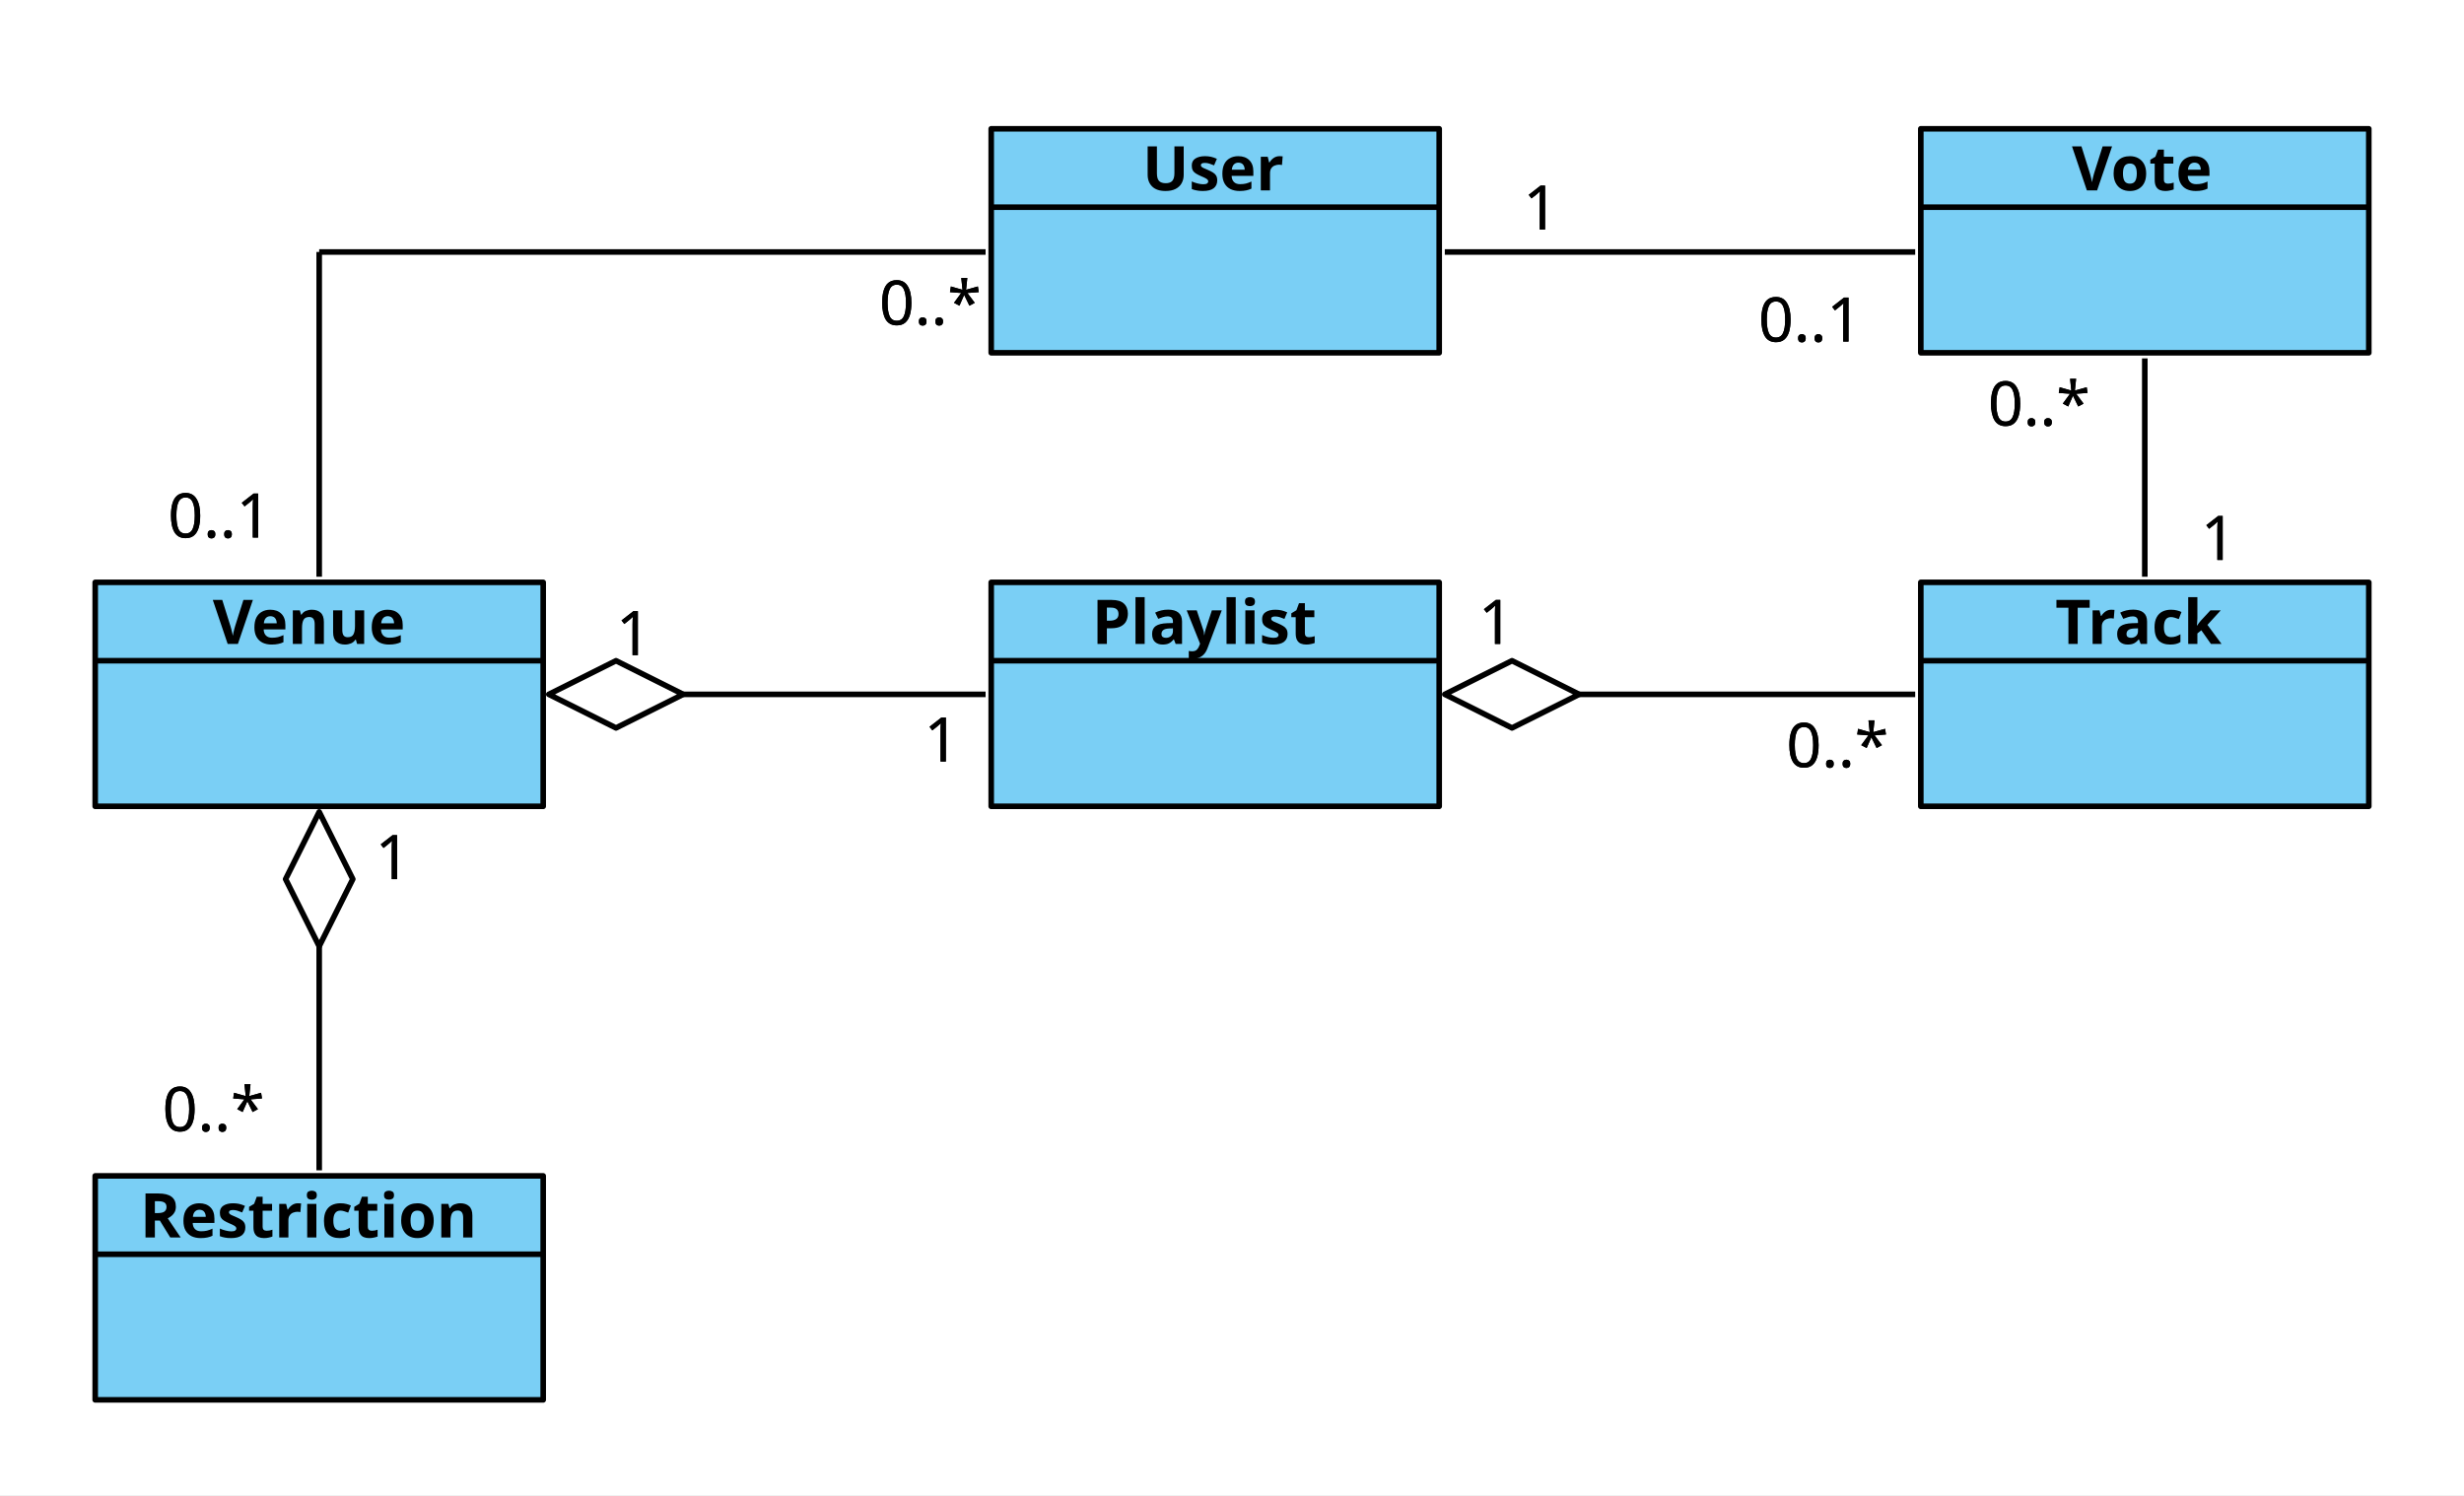
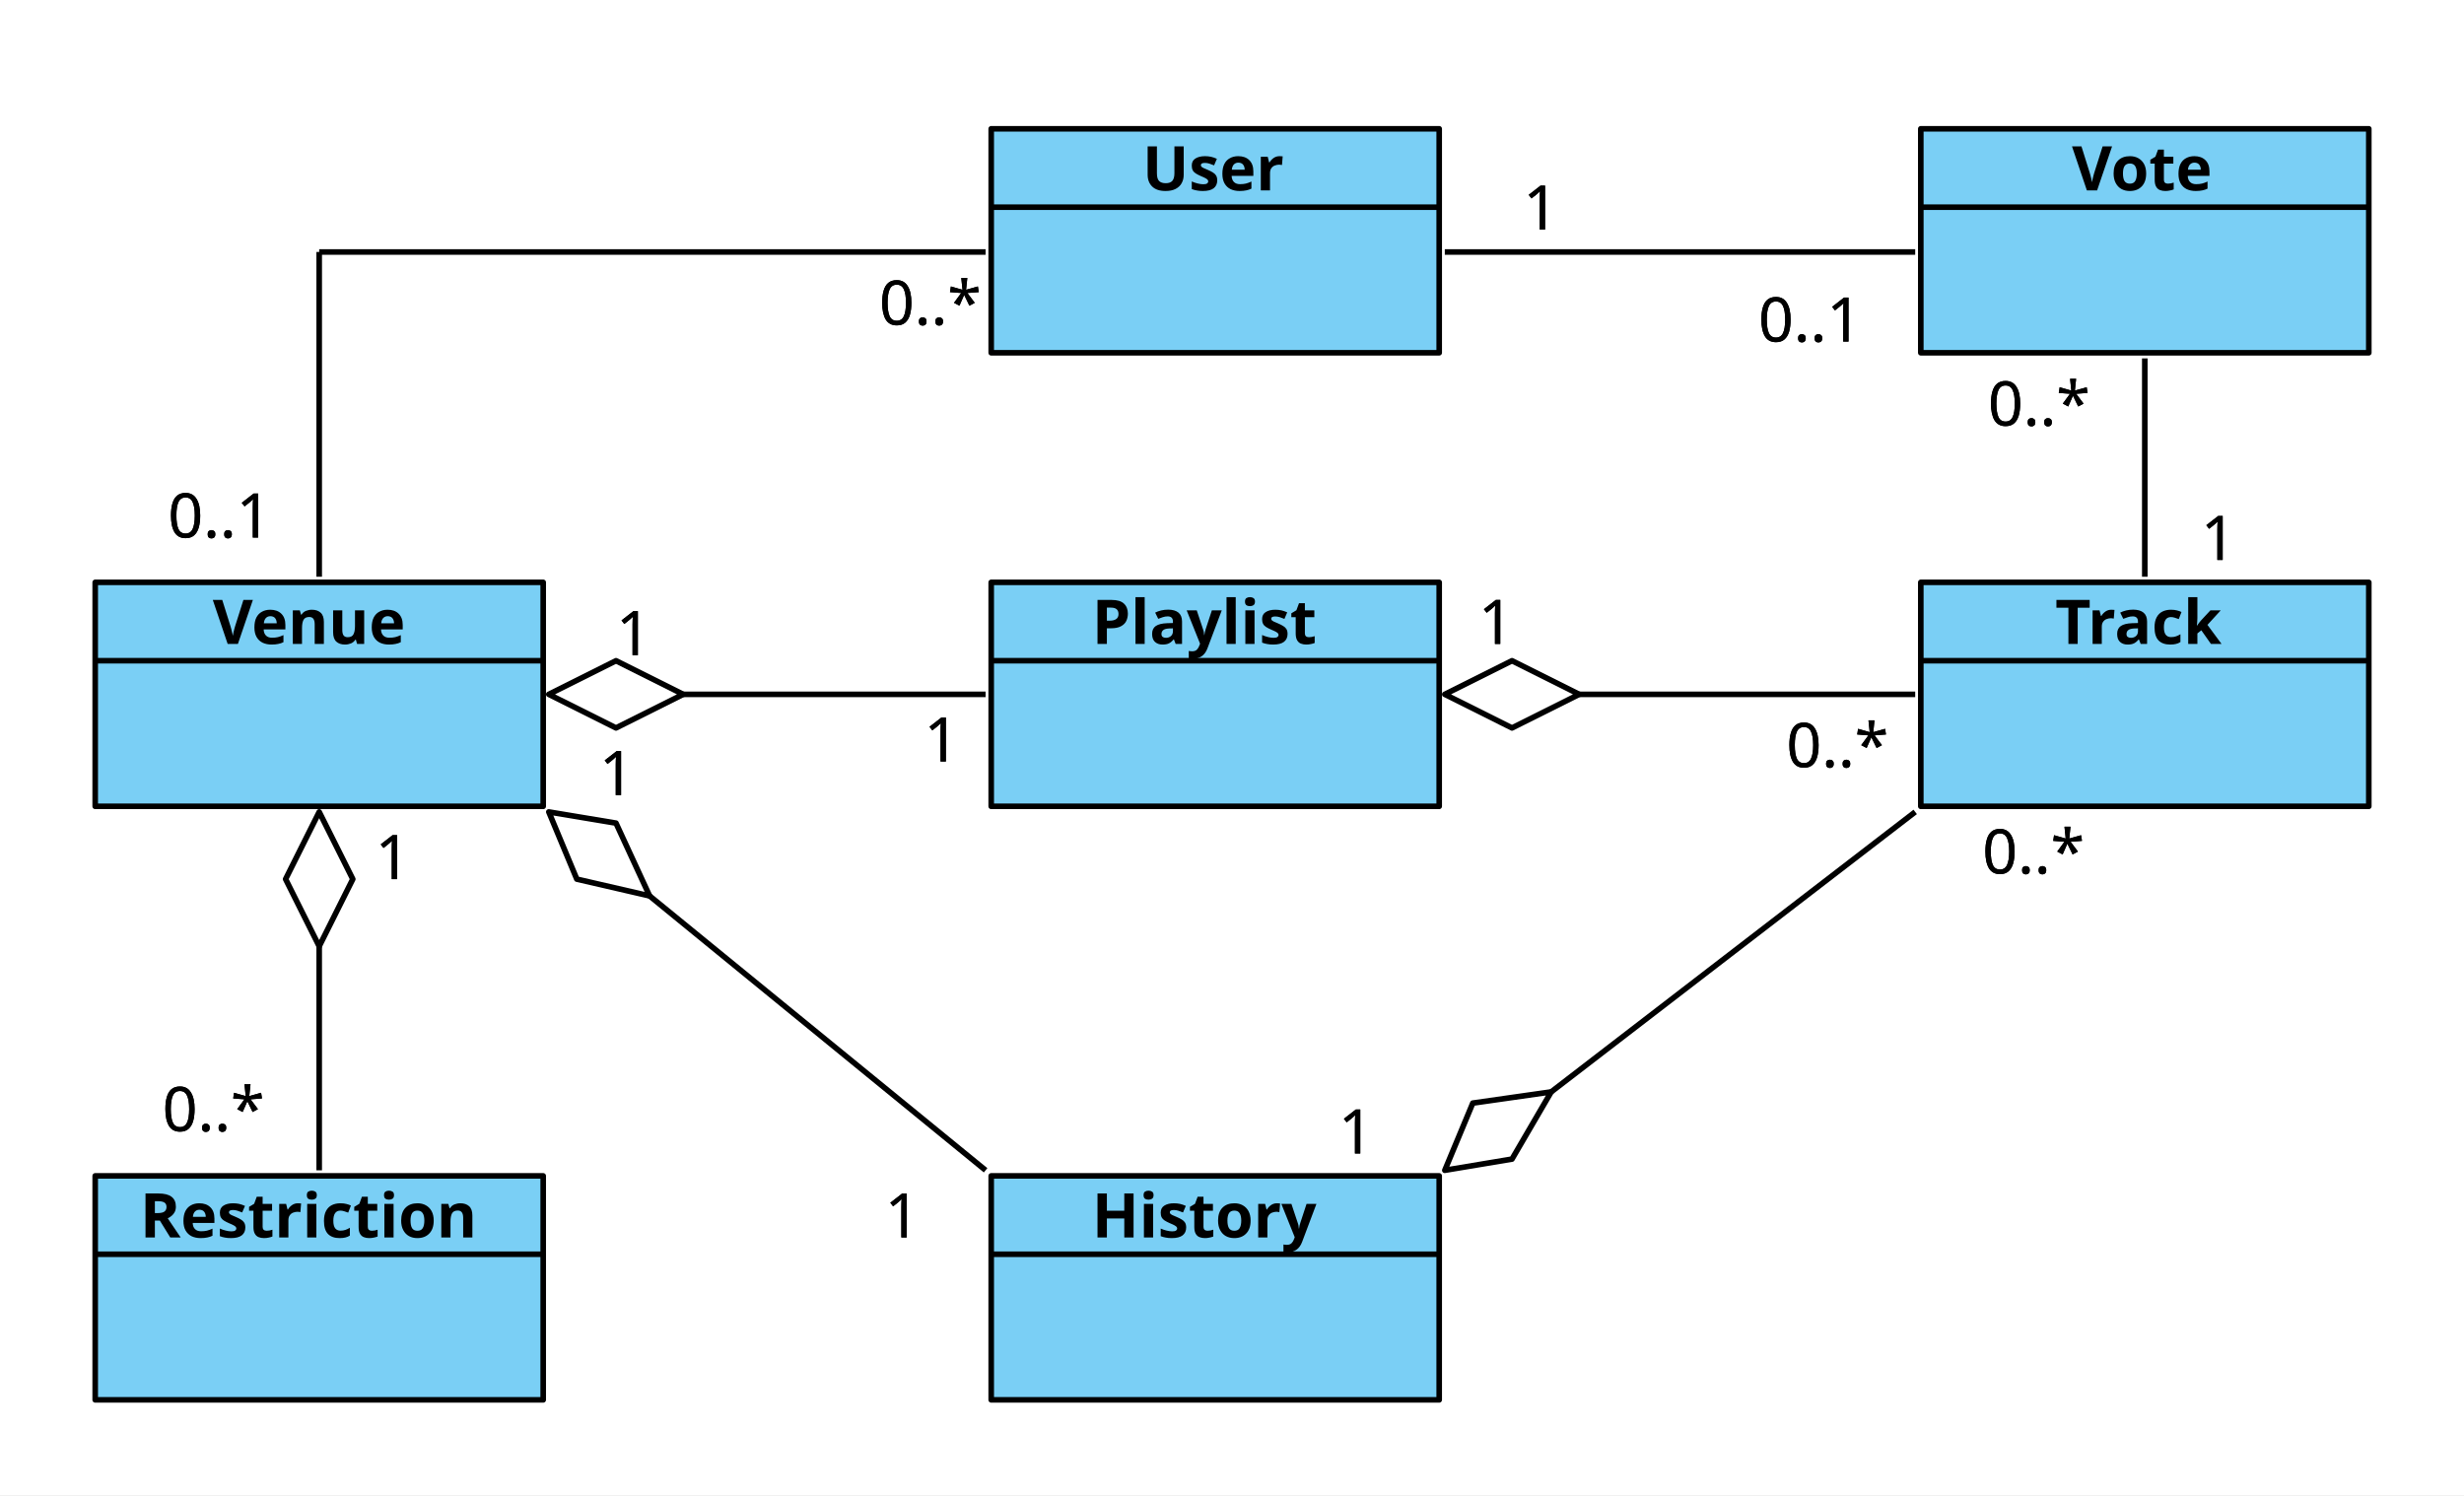
<svg xmlns="http://www.w3.org/2000/svg" fill-opacity="0" color-rendering="auto" color-interpolation="auto" stroke="rgb(0,0,0)" text-rendering="auto" stroke-linecap="square" width="440" stroke-miterlimit="10" stroke-opacity="0" shape-rendering="auto" fill="rgb(0,0,0)" stroke-dasharray="none" font-weight="normal" stroke-width="1" height="267" font-family="'Dialog'" font-style="normal" stroke-linejoin="miter" font-size="12" stroke-dashoffset="0" image-rendering="auto">
  <defs id="genericDefs" />
  <g>
    <defs id="defs1">
      <clipPath clipPathUnits="userSpaceOnUse" id="clipPath1">
        <path d="M-9 -9 L89 -9 L89 49 L-9 49 L-9 -9 Z" />
      </clipPath>
      <clipPath clipPathUnits="userSpaceOnUse" id="clipPath2">
        <path d="M0 0 L0 26 L80 26 L80 0 Z" />
      </clipPath>
      <clipPath clipPathUnits="userSpaceOnUse" id="clipPath3">
        <path d="M0 0 L80 0 L80 14 L0 14 L0 0 Z" />
      </clipPath>
      <clipPath clipPathUnits="userSpaceOnUse" id="clipPath4">
        <path d="M-9 -9 L36 -9 L36 23 L-9 23 L-9 -9 Z" />
      </clipPath>
      <clipPath clipPathUnits="userSpaceOnUse" id="clipPath5">
        <path d="M0 0 L27 0 L27 14 L0 14 L0 0 Z" />
      </clipPath>
      <clipPath clipPathUnits="userSpaceOnUse" id="clipPath6">
        <path d="M-9 -9 L49 -9 L49 49 L-9 49 L-9 -9 Z" />
      </clipPath>
      <clipPath clipPathUnits="userSpaceOnUse" id="clipPath7">
        <path d="M0 0 L40 0 L40 40 L0 40 L0 0 Z" />
      </clipPath>
      <clipPath clipPathUnits="userSpaceOnUse" id="clipPath8">
        <path d="M-9 -9 L49 -9 L49 23 L-9 23 L-9 -9 Z" />
      </clipPath>
      <clipPath clipPathUnits="userSpaceOnUse" id="clipPath9">
        <path d="M0 0 L40 0 L40 14 L0 14 L0 0 Z" />
      </clipPath>
      <clipPath clipPathUnits="userSpaceOnUse" id="clipPath10">
+         <path d="M-2 -2 L180 -2 L180 166 L-2 166 L-2 -2 Z" />
+       </clipPath>
+       <clipPath clipPathUnits="userSpaceOnUse" id="clipPath11">
        <path d="M-2 -2 L102 -2 L102 141 L-2 141 L-2 -2 Z" />
      </clipPath>
-       <clipPath clipPathUnits="userSpaceOnUse" id="clipPath11">
+       <clipPath clipPathUnits="userSpaceOnUse" id="clipPath12">
        <path d="M-2 -2 L180 -2 L180 102 L-2 102 L-2 -2 Z" />
      </clipPath>
-       <clipPath clipPathUnits="userSpaceOnUse" id="clipPath12">
+       <clipPath clipPathUnits="userSpaceOnUse" id="clipPath13">
        <path d="M-2 -2 L102 -2 L102 166 L-2 166 L-2 -2 Z" />
      </clipPath>
-       <clipPath clipPathUnits="userSpaceOnUse" id="clipPath13">
+       <clipPath clipPathUnits="userSpaceOnUse" id="clipPath14">
        <path d="M-2 -2 L186 -2 L186 102 L-2 102 L-2 -2 Z" />
      </clipPath>
-       <clipPath clipPathUnits="userSpaceOnUse" id="clipPath14">
+       <clipPath clipPathUnits="userSpaceOnUse" id="clipPath15">
        <path d="M-2 -2 L221 -2 L221 160 L-2 160 L-2 -2 Z" />
+       </clipPath>
+       <clipPath clipPathUnits="userSpaceOnUse" id="clipPath16">
+         <path d="M-2 -2 L186 -2 L186 166 L-2 166 L-2 -2 Z" />
      </clipPath>
    </defs>
    <g fill="white" fill-opacity="1" stroke-opacity="1" stroke="white">
      <rect x="0" width="440" height="267" y="0" stroke="none" />
    </g>
    <g font-size="11" transform="translate(177,23)" fill-opacity="1" fill="rgb(122,207,245)" text-rendering="geometricPrecision" font-family="sans-serif" stroke="rgb(122,207,245)" font-weight="bold" stroke-opacity="1">
      <rect x="0" width="80" height="40" y="0" clip-path="url(#clipPath1)" stroke="none" />
    </g>
    <g font-size="11" stroke-linecap="butt" transform="translate(177,23)" fill-opacity="1" fill="black" text-rendering="geometricPrecision" font-family="sans-serif" stroke-linejoin="round" stroke="black" font-weight="bold" stroke-opacity="1" stroke-miterlimit="0">
      <rect fill="none" x="0" width="80" height="40" y="0" clip-path="url(#clipPath1)" />
      <line y2="14" fill="none" x1="0" clip-path="url(#clipPath1)" x2="80" y1="14" />
    </g>
    <g font-size="11" transform="translate(177,23)" fill-opacity="1" fill="black" text-rendering="geometricPrecision" font-family="sans-serif" stroke="black" font-weight="bold" stroke-opacity="1">
      <text x="27" xml:space="preserve" y="11" clip-path="url(#clipPath3)" stroke="none">User</text>
    </g>
    <g font-size="11" transform="translate(17,104)" fill-opacity="1" fill="rgb(122,207,245)" text-rendering="geometricPrecision" font-family="sans-serif" stroke="rgb(122,207,245)" font-weight="bold" stroke-opacity="1">
      <rect x="0" width="80" height="40" y="0" clip-path="url(#clipPath1)" stroke="none" />
    </g>
    <g font-size="11" stroke-linecap="butt" transform="translate(17,104)" fill-opacity="1" fill="black" text-rendering="geometricPrecision" font-family="sans-serif" stroke-linejoin="round" stroke="black" font-weight="bold" stroke-opacity="1" stroke-miterlimit="0">
      <rect fill="none" x="0" width="80" height="40" y="0" clip-path="url(#clipPath1)" />
      <line y2="14" fill="none" x1="0" clip-path="url(#clipPath1)" x2="80" y1="14" />
    </g>
    <g font-size="11" transform="translate(17,104)" fill-opacity="1" fill="black" text-rendering="geometricPrecision" font-family="sans-serif" stroke="black" font-weight="bold" stroke-opacity="1">
      <text x="21" xml:space="preserve" y="11" clip-path="url(#clipPath3)" stroke="none">Venue</text>
    </g>
    <g font-size="11" transform="translate(177,104)" fill-opacity="1" fill="rgb(122,207,245)" text-rendering="geometricPrecision" font-family="sans-serif" stroke="rgb(122,207,245)" font-weight="bold" stroke-opacity="1">
      <rect x="0" width="80" height="40" y="0" clip-path="url(#clipPath1)" stroke="none" />
    </g>
    <g font-size="11" stroke-linecap="butt" transform="translate(177,104)" fill-opacity="1" fill="black" text-rendering="geometricPrecision" font-family="sans-serif" stroke-linejoin="round" stroke="black" font-weight="bold" stroke-opacity="1" stroke-miterlimit="0">
      <rect fill="none" x="0" width="80" height="40" y="0" clip-path="url(#clipPath1)" />
      <line y2="14" fill="none" x1="0" clip-path="url(#clipPath1)" x2="80" y1="14" />
    </g>
    <g font-size="11" transform="translate(177,104)" fill-opacity="1" fill="black" text-rendering="geometricPrecision" font-family="sans-serif" stroke="black" font-weight="bold" stroke-opacity="1">
      <text x="18" xml:space="preserve" y="11" clip-path="url(#clipPath3)" stroke="none">Playlist</text>
    </g>
    <g font-size="11" transform="translate(17,210)" fill-opacity="1" fill="rgb(122,207,245)" text-rendering="geometricPrecision" font-family="sans-serif" stroke="rgb(122,207,245)" font-weight="bold" stroke-opacity="1">
      <rect x="0" width="80" height="40" y="0" clip-path="url(#clipPath1)" stroke="none" />
    </g>
    <g font-size="11" stroke-linecap="butt" transform="translate(17,210)" fill-opacity="1" fill="black" text-rendering="geometricPrecision" font-family="sans-serif" stroke-linejoin="round" stroke="black" font-weight="bold" stroke-opacity="1" stroke-miterlimit="0">
      <rect fill="none" x="0" width="80" height="40" y="0" clip-path="url(#clipPath1)" />
      <line y2="14" fill="none" x1="0" clip-path="url(#clipPath1)" x2="80" y1="14" />
    </g>
    <g font-size="11" transform="translate(17,210)" fill-opacity="1" fill="black" text-rendering="geometricPrecision" font-family="sans-serif" stroke="black" font-weight="bold" stroke-opacity="1">
      <text x="8" xml:space="preserve" y="11" clip-path="url(#clipPath3)" stroke="none">Restriction</text>
    </g>
    <g font-size="11" transform="translate(343,104)" fill-opacity="1" fill="rgb(122,207,245)" text-rendering="geometricPrecision" font-family="sans-serif" stroke="rgb(122,207,245)" font-weight="bold" stroke-opacity="1">
      <rect x="0" width="80" height="40" y="0" clip-path="url(#clipPath1)" stroke="none" />
    </g>
    <g font-size="11" stroke-linecap="butt" transform="translate(343,104)" fill-opacity="1" fill="black" text-rendering="geometricPrecision" font-family="sans-serif" stroke-linejoin="round" stroke="black" font-weight="bold" stroke-opacity="1" stroke-miterlimit="0">
      <rect fill="none" x="0" width="80" height="40" y="0" clip-path="url(#clipPath1)" />
      <line y2="14" fill="none" x1="0" clip-path="url(#clipPath1)" x2="80" y1="14" />
    </g>
    <g font-size="11" transform="translate(343,104)" fill-opacity="1" fill="black" text-rendering="geometricPrecision" font-family="sans-serif" stroke="black" font-weight="bold" stroke-opacity="1">
      <text x="24" xml:space="preserve" y="11" clip-path="url(#clipPath3)" stroke="none">Track</text>
    </g>
    <g font-size="11" transform="translate(343,23)" fill-opacity="1" fill="rgb(122,207,245)" text-rendering="geometricPrecision" font-family="sans-serif" stroke="rgb(122,207,245)" font-weight="bold" stroke-opacity="1">
      <rect x="0" width="80" height="40" y="0" clip-path="url(#clipPath1)" stroke="none" />
    </g>
    <g font-size="11" stroke-linecap="butt" transform="translate(343,23)" fill-opacity="1" fill="black" text-rendering="geometricPrecision" font-family="sans-serif" stroke-linejoin="round" stroke="black" font-weight="bold" stroke-opacity="1" stroke-miterlimit="0">
      <rect fill="none" x="0" width="80" height="40" y="0" clip-path="url(#clipPath1)" />
      <line y2="14" fill="none" x1="0" clip-path="url(#clipPath1)" x2="80" y1="14" />
    </g>
    <g font-size="11" transform="translate(343,23)" fill-opacity="1" fill="black" text-rendering="geometricPrecision" font-family="sans-serif" stroke="black" font-weight="bold" stroke-opacity="1">
      <text x="27" xml:space="preserve" y="11" clip-path="url(#clipPath3)" stroke="none">Vote</text>
    </g>
+     <g font-size="11" transform="translate(177,210)" fill-opacity="1" fill="rgb(122,207,245)" text-rendering="geometricPrecision" font-family="sans-serif" stroke="rgb(122,207,245)" font-weight="bold" stroke-opacity="1">
+       <rect x="0" width="80" height="40" y="0" clip-path="url(#clipPath1)" stroke="none" />
+     </g>
+     <g font-size="11" stroke-linecap="butt" transform="translate(177,210)" fill-opacity="1" fill="black" text-rendering="geometricPrecision" font-family="sans-serif" stroke-linejoin="round" stroke="black" font-weight="bold" stroke-opacity="1" stroke-miterlimit="0">
+       <rect fill="none" x="0" width="80" height="40" y="0" clip-path="url(#clipPath1)" />
+       <line y2="14" fill="none" x1="0" clip-path="url(#clipPath1)" x2="80" y1="14" />
+     </g>
+     <g font-size="11" transform="translate(177,210)" fill-opacity="1" fill="black" text-rendering="geometricPrecision" font-family="sans-serif" stroke="black" font-weight="bold" stroke-opacity="1">
+       <text x="18" xml:space="preserve" y="11" clip-path="url(#clipPath3)" stroke="none">History</text>
+     </g>
    <g font-size="11" transform="translate(100,106)" fill-opacity="1" fill="black" text-rendering="geometricPrecision" font-family="sans-serif" stroke="black" stroke-opacity="1">
      <text x="10" xml:space="preserve" y="11" clip-path="url(#clipPath5)" stroke="none">1</text>
    </g>
    <g font-size="11" transform="translate(149,112)" fill-opacity="1" fill="black" text-rendering="geometricPrecision" font-family="sans-serif" stroke="black" stroke-opacity="1">
      <text x="16" xml:space="preserve" y="24" clip-path="url(#clipPath7)" stroke="none">1</text>
    </g>
+     <g font-size="11" transform="translate(248,91)" fill-opacity="1" fill="black" text-rendering="geometricPrecision" font-family="sans-serif" stroke="black" stroke-opacity="1">
+       <text x="16" xml:space="preserve" y="24" clip-path="url(#clipPath7)" stroke="none">1</text>
+     </g>
+     <g font-size="11" transform="translate(308,126)" fill-opacity="1" fill="black" text-rendering="geometricPrecision" font-family="sans-serif" stroke="black" stroke-opacity="1">
+       <text x="11" xml:space="preserve" y="11" clip-path="url(#clipPath9)" stroke="none">0..*</text>
+     </g>
    <g font-size="11" transform="translate(256,17)" fill-opacity="1" fill="black" text-rendering="geometricPrecision" font-family="sans-serif" stroke="black" stroke-opacity="1">
      <text x="16" xml:space="preserve" y="24" clip-path="url(#clipPath7)" stroke="none">1</text>
    </g>
+     <g font-size="11" transform="translate(305,37)" fill-opacity="1" fill="black" text-rendering="geometricPrecision" font-family="sans-serif" stroke="black" stroke-opacity="1">
+       <text x="9" xml:space="preserve" y="24" clip-path="url(#clipPath7)" stroke="none">0..1</text>
+     </g>
    <g font-size="11" transform="translate(146,34)" fill-opacity="1" fill="black" text-rendering="geometricPrecision" font-family="sans-serif" stroke="black" stroke-opacity="1">
      <text x="11" xml:space="preserve" y="24" clip-path="url(#clipPath7)" stroke="none">0..*</text>
    </g>
    <g font-size="11" transform="translate(21,72)" fill-opacity="1" fill="black" text-rendering="geometricPrecision" font-family="sans-serif" stroke="black" stroke-opacity="1">
      <text x="9" xml:space="preserve" y="24" clip-path="url(#clipPath7)" stroke="none">0..1</text>
    </g>
+     <g font-size="11" transform="translate(377,76)" fill-opacity="1" fill="black" text-rendering="geometricPrecision" font-family="sans-serif" stroke="black" stroke-opacity="1">
+       <text x="16" xml:space="preserve" y="24" clip-path="url(#clipPath7)" stroke="none">1</text>
+     </g>
+     <g font-size="11" transform="translate(344,65)" fill-opacity="1" fill="black" text-rendering="geometricPrecision" font-family="sans-serif" stroke="black" stroke-opacity="1">
+       <text x="11" xml:space="preserve" y="11" clip-path="url(#clipPath9)" stroke="none">0..*</text>
+     </g>
    <g font-size="11" transform="translate(51,133)" fill-opacity="1" fill="black" text-rendering="geometricPrecision" font-family="sans-serif" stroke="black" stroke-opacity="1">
      <text x="16" xml:space="preserve" y="24" clip-path="url(#clipPath7)" stroke="none">1</text>
    </g>
    <g font-size="11" transform="translate(18,178)" fill-opacity="1" fill="black" text-rendering="geometricPrecision" font-family="sans-serif" stroke="black" stroke-opacity="1">
      <text x="11" xml:space="preserve" y="24" clip-path="url(#clipPath7)" stroke="none">0..*</text>
    </g>
+     <g font-size="11" transform="translate(97,131)" fill-opacity="1" fill="black" text-rendering="geometricPrecision" font-family="sans-serif" stroke="black" stroke-opacity="1">
+       <text x="10" xml:space="preserve" y="11" clip-path="url(#clipPath5)" stroke="none">1</text>
+     </g>
+     <g font-size="11" transform="translate(148,210)" fill-opacity="1" fill="black" text-rendering="geometricPrecision" font-family="sans-serif" stroke="black" stroke-opacity="1">
+       <text x="10" xml:space="preserve" y="11" clip-path="url(#clipPath5)" stroke="none">1</text>
+     </g>
+     <g font-size="11" stroke-linecap="butt" transform="translate(48,95)" fill-opacity="1" fill="black" text-rendering="geometricPrecision" font-family="sans-serif" stroke-linejoin="round" stroke="black" stroke-opacity="1">
+       <line y2="114" fill="none" x1="68" clip-path="url(#clipPath10)" x2="128" y1="65" />
+       <polygon fill="none" points=" 50 50 55 62 68 65 62 52" clip-path="url(#clipPath10)" />
+     </g>
+     <g font-size="11" transform="translate(148,210)" fill-opacity="1" fill="black" text-rendering="geometricPrecision" font-family="sans-serif" stroke="black" stroke-opacity="1">
+       <text x="10" xml:space="preserve" y="11" clip-path="url(#clipPath5)" stroke="none">1</text>
+     </g>
+     <g font-size="11" transform="translate(97,131)" fill-opacity="1" fill="black" text-rendering="geometricPrecision" font-family="sans-serif" stroke="black" stroke-opacity="1">
+       <text x="10" xml:space="preserve" y="11" clip-path="url(#clipPath5)" stroke="none">1</text>
+     </g>
+     <g font-size="11" stroke-linecap="butt" transform="translate(333,14)" fill-opacity="1" fill="black" text-rendering="geometricPrecision" font-family="sans-serif" stroke-linejoin="round" stroke="black" stroke-opacity="1">
+       <line y2="89" fill="none" x1="50" clip-path="url(#clipPath11)" x2="50" y1="50" />
+     </g>
+     <g font-size="11" transform="translate(344,65)" fill-opacity="1" fill="black" text-rendering="geometricPrecision" font-family="sans-serif" stroke="black" stroke-opacity="1">
+       <text x="11" xml:space="preserve" y="11" clip-path="url(#clipPath9)" stroke="none">0..*</text>
+     </g>
+     <g font-size="11" transform="translate(377,76)" fill-opacity="1" fill="black" text-rendering="geometricPrecision" font-family="sans-serif" stroke="black" stroke-opacity="1">
+       <text x="16" xml:space="preserve" y="24" clip-path="url(#clipPath7)" stroke="none">1</text>
+     </g>
+     <g font-size="11" transform="translate(229,195)" fill-opacity="1" fill="black" text-rendering="geometricPrecision" font-family="sans-serif" stroke="black" stroke-opacity="1">
+       <text x="10" xml:space="preserve" y="11" clip-path="url(#clipPath5)" stroke="none">1</text>
+     </g>
+     <g font-size="11" stroke-linecap="butt" transform="translate(48,74)" fill-opacity="1" fill="black" text-rendering="geometricPrecision" font-family="sans-serif" stroke-linejoin="round" stroke="black" stroke-opacity="1">
+       <line y2="50" fill="none" x1="74" clip-path="url(#clipPath12)" x2="128" y1="50" />
+       <polygon fill="none" points=" 50 50 62 56 74 50 62 44" clip-path="url(#clipPath12)" />
+     </g>
+     <g font-size="11" transform="translate(149,112)" fill-opacity="1" fill="black" text-rendering="geometricPrecision" font-family="sans-serif" stroke="black" stroke-opacity="1">
+       <text x="16" xml:space="preserve" y="24" clip-path="url(#clipPath7)" stroke="none">1</text>
+     </g>
+     <g font-size="11" transform="translate(100,106)" fill-opacity="1" fill="black" text-rendering="geometricPrecision" font-family="sans-serif" stroke="black" stroke-opacity="1">
+       <text x="10" xml:space="preserve" y="11" clip-path="url(#clipPath5)" stroke="none">1</text>
+     </g>
+     <g font-size="11" stroke-linecap="butt" transform="translate(7,95)" fill-opacity="1" fill="black" text-rendering="geometricPrecision" font-family="sans-serif" stroke-linejoin="round" stroke="black" stroke-opacity="1">
+       <line y2="114" fill="none" x1="50" clip-path="url(#clipPath13)" x2="50" y1="74" />
+       <polygon fill="none" points=" 50 50 44 62 50 74 56 62" clip-path="url(#clipPath13)" />
+     </g>
+     <g font-size="11" transform="translate(18,178)" fill-opacity="1" fill="black" text-rendering="geometricPrecision" font-family="sans-serif" stroke="black" stroke-opacity="1">
+       <text x="11" xml:space="preserve" y="24" clip-path="url(#clipPath7)" stroke="none">0..*</text>
+     </g>
+     <g font-size="11" transform="translate(51,133)" fill-opacity="1" fill="black" text-rendering="geometricPrecision" font-family="sans-serif" stroke="black" stroke-opacity="1">
+       <text x="16" xml:space="preserve" y="24" clip-path="url(#clipPath7)" stroke="none">1</text>
+     </g>
+     <g font-size="11" stroke-linecap="butt" transform="translate(208,74)" fill-opacity="1" fill="black" text-rendering="geometricPrecision" font-family="sans-serif" stroke-linejoin="round" stroke="black" stroke-opacity="1">
+       <line y2="50" fill="none" x1="74" clip-path="url(#clipPath14)" x2="134" y1="50" />
+       <polygon fill="none" points=" 50 50 62 56 74 50 62 44" clip-path="url(#clipPath14)" />
+     </g>
+     <g font-size="11" transform="translate(308,126)" fill-opacity="1" fill="black" text-rendering="geometricPrecision" font-family="sans-serif" stroke="black" stroke-opacity="1">
+       <text x="11" xml:space="preserve" y="11" clip-path="url(#clipPath9)" stroke="none">0..*</text>
+     </g>
    <g font-size="11" transform="translate(248,91)" fill-opacity="1" fill="black" text-rendering="geometricPrecision" font-family="sans-serif" stroke="black" stroke-opacity="1">
      <text x="16" xml:space="preserve" y="24" clip-path="url(#clipPath7)" stroke="none">1</text>
    </g>
-     <g font-size="11" transform="translate(308,126)" fill-opacity="1" fill="black" text-rendering="geometricPrecision" font-family="sans-serif" stroke="black" stroke-opacity="1">
-       <text x="11" xml:space="preserve" y="11" clip-path="url(#clipPath9)" stroke="none">0..*</text>
-     </g>
-     <g font-size="11" transform="translate(377,76)" fill-opacity="1" fill="black" text-rendering="geometricPrecision" font-family="sans-serif" stroke="black" stroke-opacity="1">
-       <text x="16" xml:space="preserve" y="24" clip-path="url(#clipPath7)" stroke="none">1</text>
-     </g>
-     <g font-size="11" transform="translate(344,65)" fill-opacity="1" fill="black" text-rendering="geometricPrecision" font-family="sans-serif" stroke="black" stroke-opacity="1">
-       <text x="11" xml:space="preserve" y="11" clip-path="url(#clipPath9)" stroke="none">0..*</text>
-     </g>
-     <g font-size="11" stroke-linecap="butt" transform="translate(333,14)" fill-opacity="1" fill="black" text-rendering="geometricPrecision" font-family="sans-serif" stroke-linejoin="round" stroke="black" stroke-opacity="1">
-       <line y2="89" fill="none" x1="50" clip-path="url(#clipPath10)" x2="50" y1="50" />
-     </g>
-     <g font-size="11" transform="translate(344,65)" fill-opacity="1" fill="black" text-rendering="geometricPrecision" font-family="sans-serif" stroke="black" stroke-opacity="1">
-       <text x="11" xml:space="preserve" y="11" clip-path="url(#clipPath9)" stroke="none">0..*</text>
-     </g>
-     <g font-size="11" transform="translate(377,76)" fill-opacity="1" fill="black" text-rendering="geometricPrecision" font-family="sans-serif" stroke="black" stroke-opacity="1">
-       <text x="16" xml:space="preserve" y="24" clip-path="url(#clipPath7)" stroke="none">1</text>
-     </g>
-     <g font-size="11" stroke-linecap="butt" transform="translate(48,74)" fill-opacity="1" fill="black" text-rendering="geometricPrecision" font-family="sans-serif" stroke-linejoin="round" stroke="black" stroke-opacity="1">
-       <line y2="50" fill="none" x1="74" clip-path="url(#clipPath11)" x2="128" y1="50" />
-       <polygon fill="none" points=" 50 50 62 56 74 50 62 44" clip-path="url(#clipPath11)" />
-     </g>
-     <g font-size="11" transform="translate(149,112)" fill-opacity="1" fill="black" text-rendering="geometricPrecision" font-family="sans-serif" stroke="black" stroke-opacity="1">
-       <text x="16" xml:space="preserve" y="24" clip-path="url(#clipPath7)" stroke="none">1</text>
-     </g>
-     <g font-size="11" transform="translate(100,106)" fill-opacity="1" fill="black" text-rendering="geometricPrecision" font-family="sans-serif" stroke="black" stroke-opacity="1">
-       <text x="10" xml:space="preserve" y="11" clip-path="url(#clipPath5)" stroke="none">1</text>
+     <g font-size="11" stroke-linecap="butt" transform="translate(7,-5)" fill-opacity="1" fill="black" text-rendering="geometricPrecision" font-family="sans-serif" stroke-linejoin="round" stroke="black" stroke-opacity="1">
+       <line y2="50" fill="none" x1="169" clip-path="url(#clipPath15)" x2="50" y1="50" />
+       <line y2="108" fill="none" x1="50" clip-path="url(#clipPath15)" x2="50" y1="50" />
+     </g>
+     <g font-size="11" transform="translate(21,72)" fill-opacity="1" fill="black" text-rendering="geometricPrecision" font-family="sans-serif" stroke="black" stroke-opacity="1">
+       <text x="9" xml:space="preserve" y="24" clip-path="url(#clipPath7)" stroke="none">0..1</text>
+     </g>
+     <g font-size="11" transform="translate(146,34)" fill-opacity="1" fill="black" text-rendering="geometricPrecision" font-family="sans-serif" stroke="black" stroke-opacity="1">
+       <text x="11" xml:space="preserve" y="24" clip-path="url(#clipPath7)" stroke="none">0..*</text>
+     </g>
+     <g font-size="11" transform="translate(343,145)" fill-opacity="1" fill="black" text-rendering="geometricPrecision" font-family="sans-serif" stroke="black" stroke-opacity="1">
+       <text x="11" xml:space="preserve" y="11" clip-path="url(#clipPath9)" stroke="none">0..*</text>
+     </g>
+     <g font-size="11" stroke-linecap="butt" transform="translate(208,-5)" fill-opacity="1" fill="black" text-rendering="geometricPrecision" font-family="sans-serif" stroke-linejoin="round" stroke="black" stroke-opacity="1">
+       <line y2="50" fill="none" x1="50" clip-path="url(#clipPath14)" x2="134" y1="50" />
    </g>
    <g font-size="11" transform="translate(305,37)" fill-opacity="1" fill="black" text-rendering="geometricPrecision" font-family="sans-serif" stroke="black" stroke-opacity="1">
      <text x="9" xml:space="preserve" y="24" clip-path="url(#clipPath7)" stroke="none">0..1</text>
    </g>
-     <g font-size="11" stroke-linecap="butt" transform="translate(7,95)" fill-opacity="1" fill="black" text-rendering="geometricPrecision" font-family="sans-serif" stroke-linejoin="round" stroke="black" stroke-opacity="1">
-       <line y2="114" fill="none" x1="50" clip-path="url(#clipPath12)" x2="50" y1="74" />
-       <polygon fill="none" points=" 50 50 44 62 50 74 56 62" clip-path="url(#clipPath12)" />
-     </g>
-     <g font-size="11" transform="translate(18,178)" fill-opacity="1" fill="black" text-rendering="geometricPrecision" font-family="sans-serif" stroke="black" stroke-opacity="1">
-       <text x="11" xml:space="preserve" y="24" clip-path="url(#clipPath7)" stroke="none">0..*</text>
-     </g>
-     <g font-size="11" transform="translate(51,133)" fill-opacity="1" fill="black" text-rendering="geometricPrecision" font-family="sans-serif" stroke="black" stroke-opacity="1">
-       <text x="16" xml:space="preserve" y="24" clip-path="url(#clipPath7)" stroke="none">1</text>
-     </g>
-     <g font-size="11" stroke-linecap="butt" transform="translate(208,74)" fill-opacity="1" fill="black" text-rendering="geometricPrecision" font-family="sans-serif" stroke-linejoin="round" stroke="black" stroke-opacity="1">
-       <line y2="50" fill="none" x1="74" clip-path="url(#clipPath13)" x2="134" y1="50" />
-       <polygon fill="none" points=" 50 50 62 56 74 50 62 44" clip-path="url(#clipPath13)" />
-     </g>
-     <g font-size="11" transform="translate(308,126)" fill-opacity="1" fill="black" text-rendering="geometricPrecision" font-family="sans-serif" stroke="black" stroke-opacity="1">
-       <text x="11" xml:space="preserve" y="11" clip-path="url(#clipPath9)" stroke="none">0..*</text>
-     </g>
-     <g font-size="11" transform="translate(248,91)" fill-opacity="1" fill="black" text-rendering="geometricPrecision" font-family="sans-serif" stroke="black" stroke-opacity="1">
-       <text x="16" xml:space="preserve" y="24" clip-path="url(#clipPath7)" stroke="none">1</text>
-     </g>
-     <g font-size="11" stroke-linecap="butt" transform="translate(7,-5)" fill-opacity="1" fill="black" text-rendering="geometricPrecision" font-family="sans-serif" stroke-linejoin="round" stroke="black" stroke-opacity="1">
-       <line y2="50" fill="none" x1="169" clip-path="url(#clipPath14)" x2="50" y1="50" />
-       <line y2="108" fill="none" x1="50" clip-path="url(#clipPath14)" x2="50" y1="50" />
-     </g>
-     <g font-size="11" transform="translate(21,72)" fill-opacity="1" fill="black" text-rendering="geometricPrecision" font-family="sans-serif" stroke="black" stroke-opacity="1">
-       <text x="9" xml:space="preserve" y="24" clip-path="url(#clipPath7)" stroke="none">0..1</text>
-     </g>
-     <g font-size="11" transform="translate(146,34)" fill-opacity="1" fill="black" text-rendering="geometricPrecision" font-family="sans-serif" stroke="black" stroke-opacity="1">
-       <text x="11" xml:space="preserve" y="24" clip-path="url(#clipPath7)" stroke="none">0..*</text>
-     </g>
-     <g font-size="11" stroke-linecap="butt" transform="translate(208,-5)" fill-opacity="1" fill="black" text-rendering="geometricPrecision" font-family="sans-serif" stroke-linejoin="round" stroke="black" stroke-opacity="1">
-       <line y2="50" fill="none" x1="50" clip-path="url(#clipPath13)" x2="134" y1="50" />
-     </g>
-     <g font-size="11" transform="translate(305,37)" fill-opacity="1" fill="black" text-rendering="geometricPrecision" font-family="sans-serif" stroke="black" stroke-opacity="1">
-       <text x="9" xml:space="preserve" y="24" clip-path="url(#clipPath7)" stroke="none">0..1</text>
-     </g>
    <g font-size="11" transform="translate(256,17)" fill-opacity="1" fill="black" text-rendering="geometricPrecision" font-family="sans-serif" stroke="black" stroke-opacity="1">
      <text x="16" xml:space="preserve" y="24" clip-path="url(#clipPath7)" stroke="none">1</text>
+     </g>
+     <g font-size="11" stroke-linecap="butt" transform="translate(208,95)" fill-opacity="1" fill="black" text-rendering="geometricPrecision" font-family="sans-serif" stroke-linejoin="round" stroke="black" stroke-opacity="1">
+       <line y2="50" fill="none" x1="69" clip-path="url(#clipPath16)" x2="134" y1="100" />
+       <polygon fill="none" points=" 50 114 62 112 69 100 55 102" clip-path="url(#clipPath16)" />
+     </g>
+     <g font-size="11" transform="translate(343,145)" fill-opacity="1" fill="black" text-rendering="geometricPrecision" font-family="sans-serif" stroke="black" stroke-opacity="1">
+       <text x="11" xml:space="preserve" y="11" clip-path="url(#clipPath9)" stroke="none">0..*</text>
+     </g>
+     <g font-size="11" transform="translate(229,195)" fill-opacity="1" fill="black" text-rendering="geometricPrecision" font-family="sans-serif" stroke="black" stroke-opacity="1">
+       <text x="10" xml:space="preserve" y="11" clip-path="url(#clipPath5)" stroke="none">1</text>
    </g>
    <g font-size="10" transform="matrix(1,0,0,1,-192,-152) translate(192,152)" fill-opacity="1" fill="rgb(120,120,120)" text-rendering="geometricPrecision" stroke="rgb(120,120,120)" stroke-opacity="1" />
  </g>
</svg>
